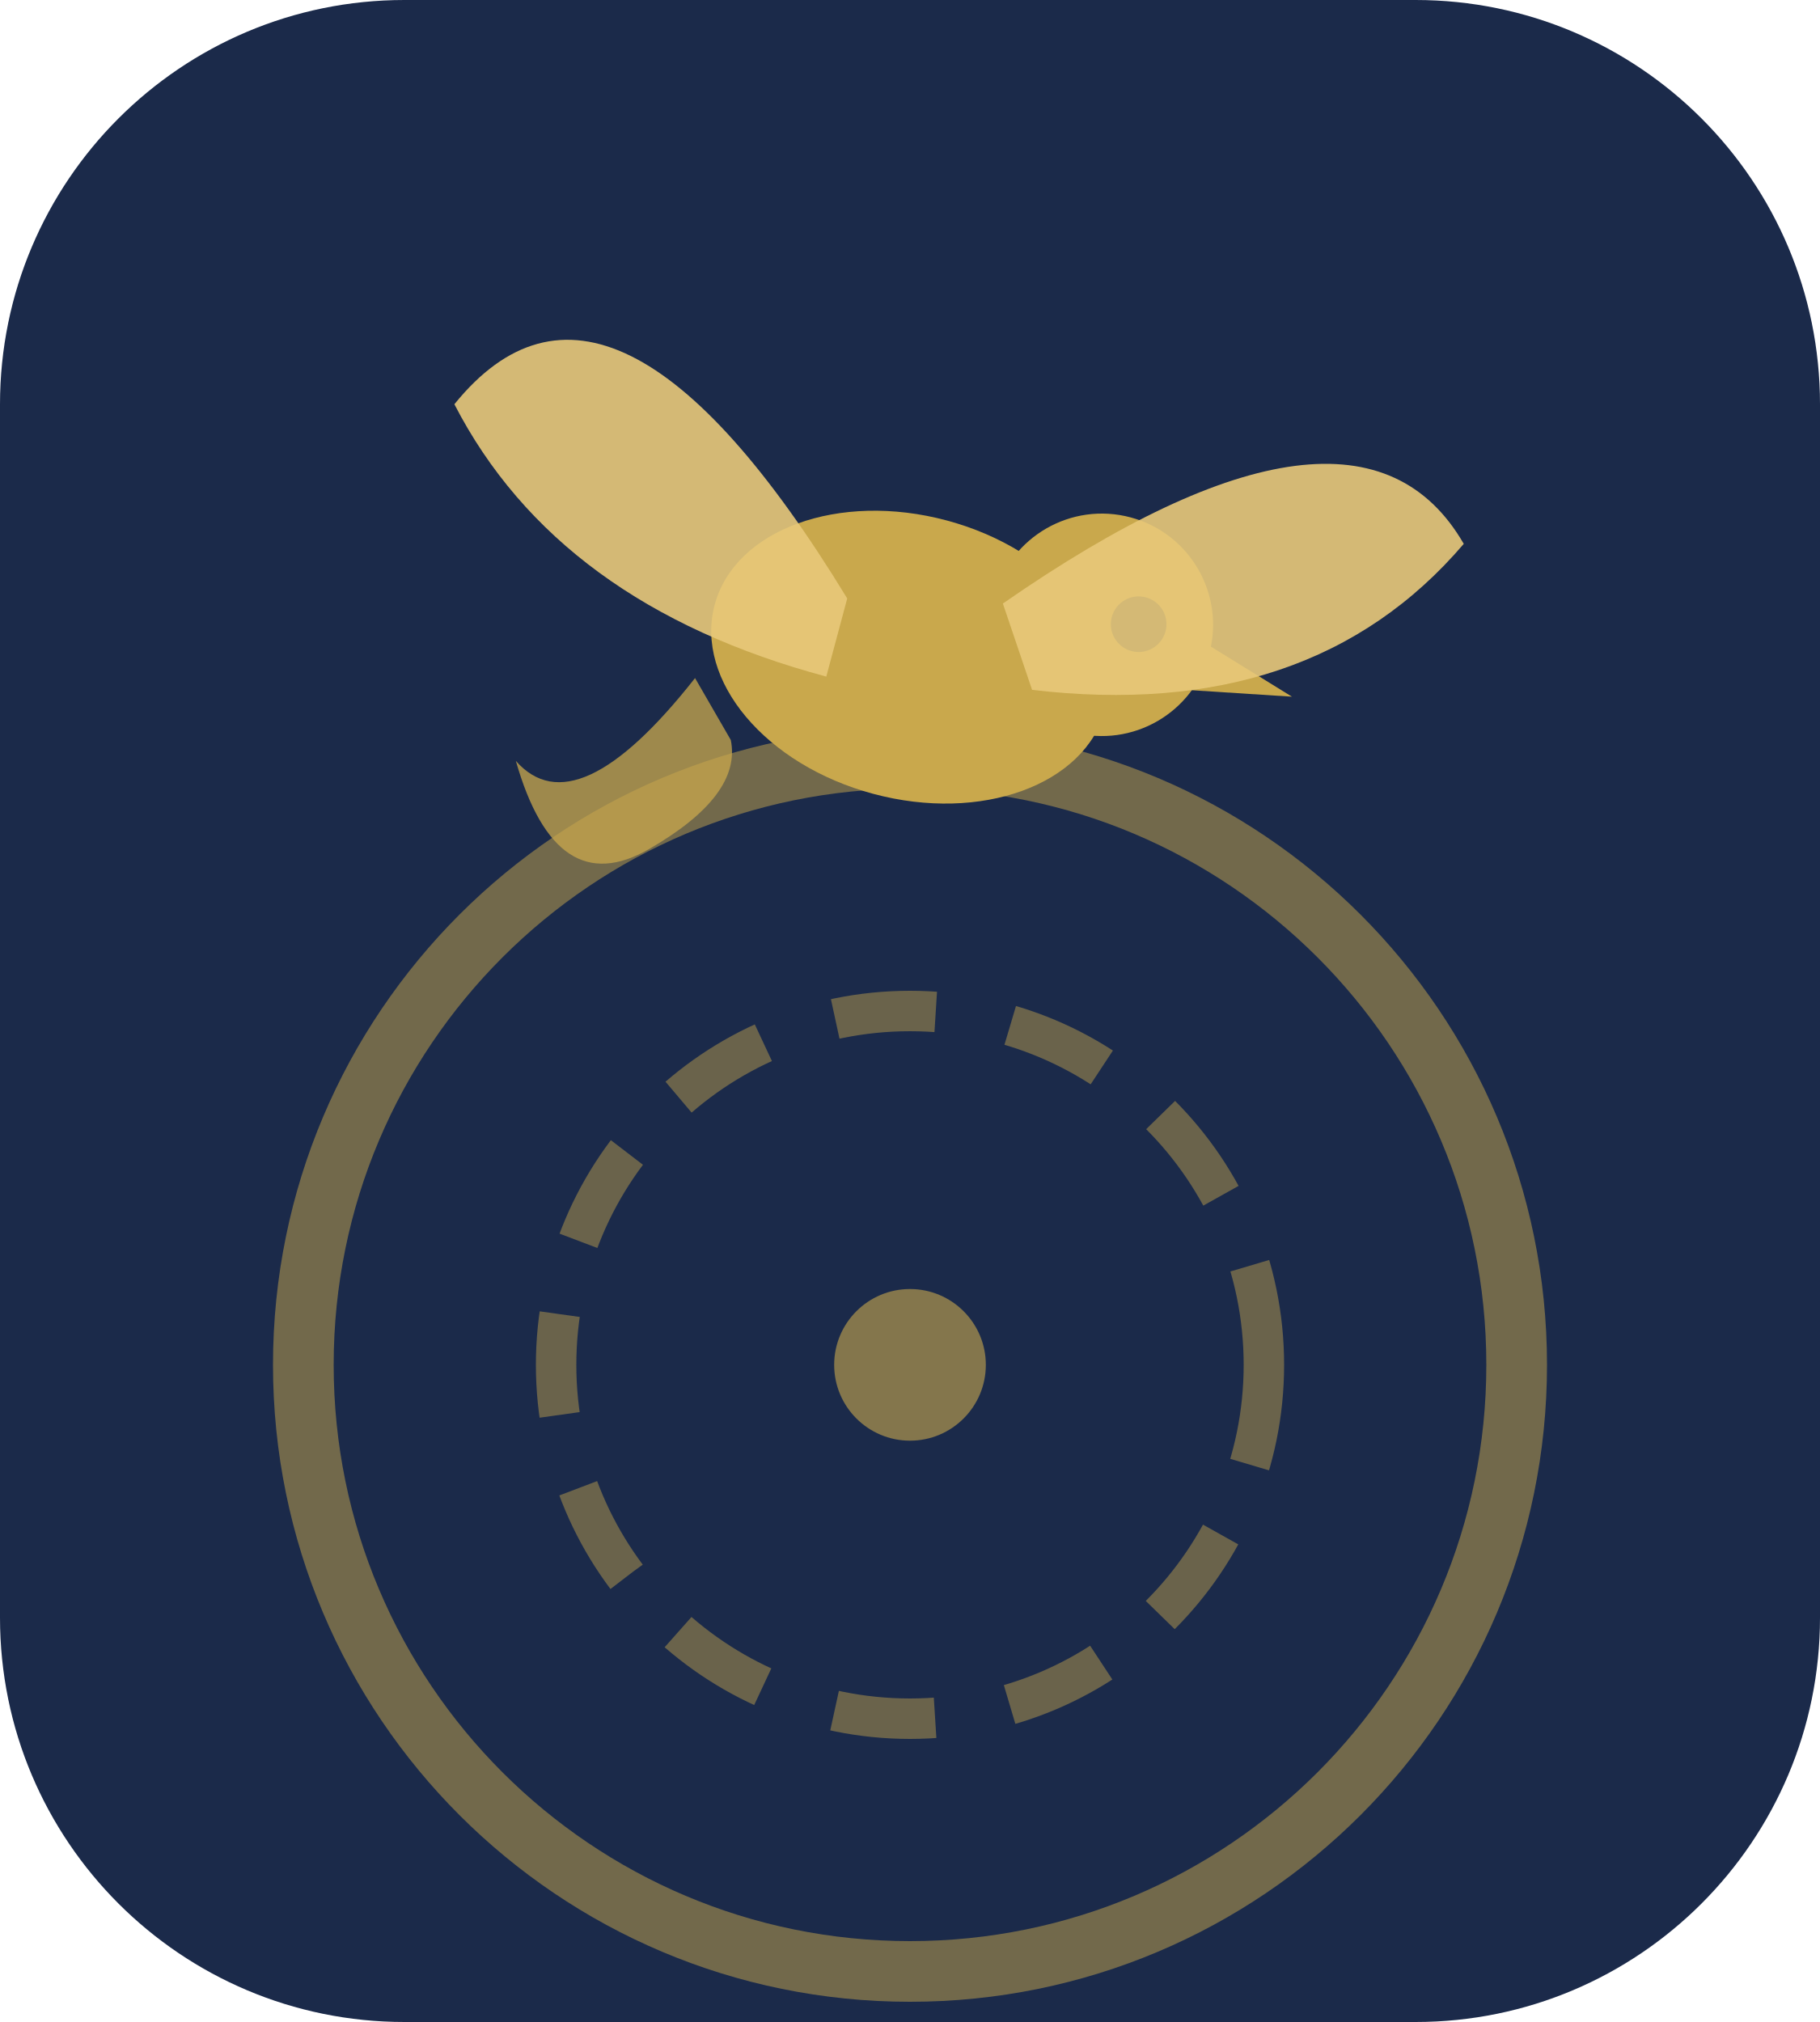
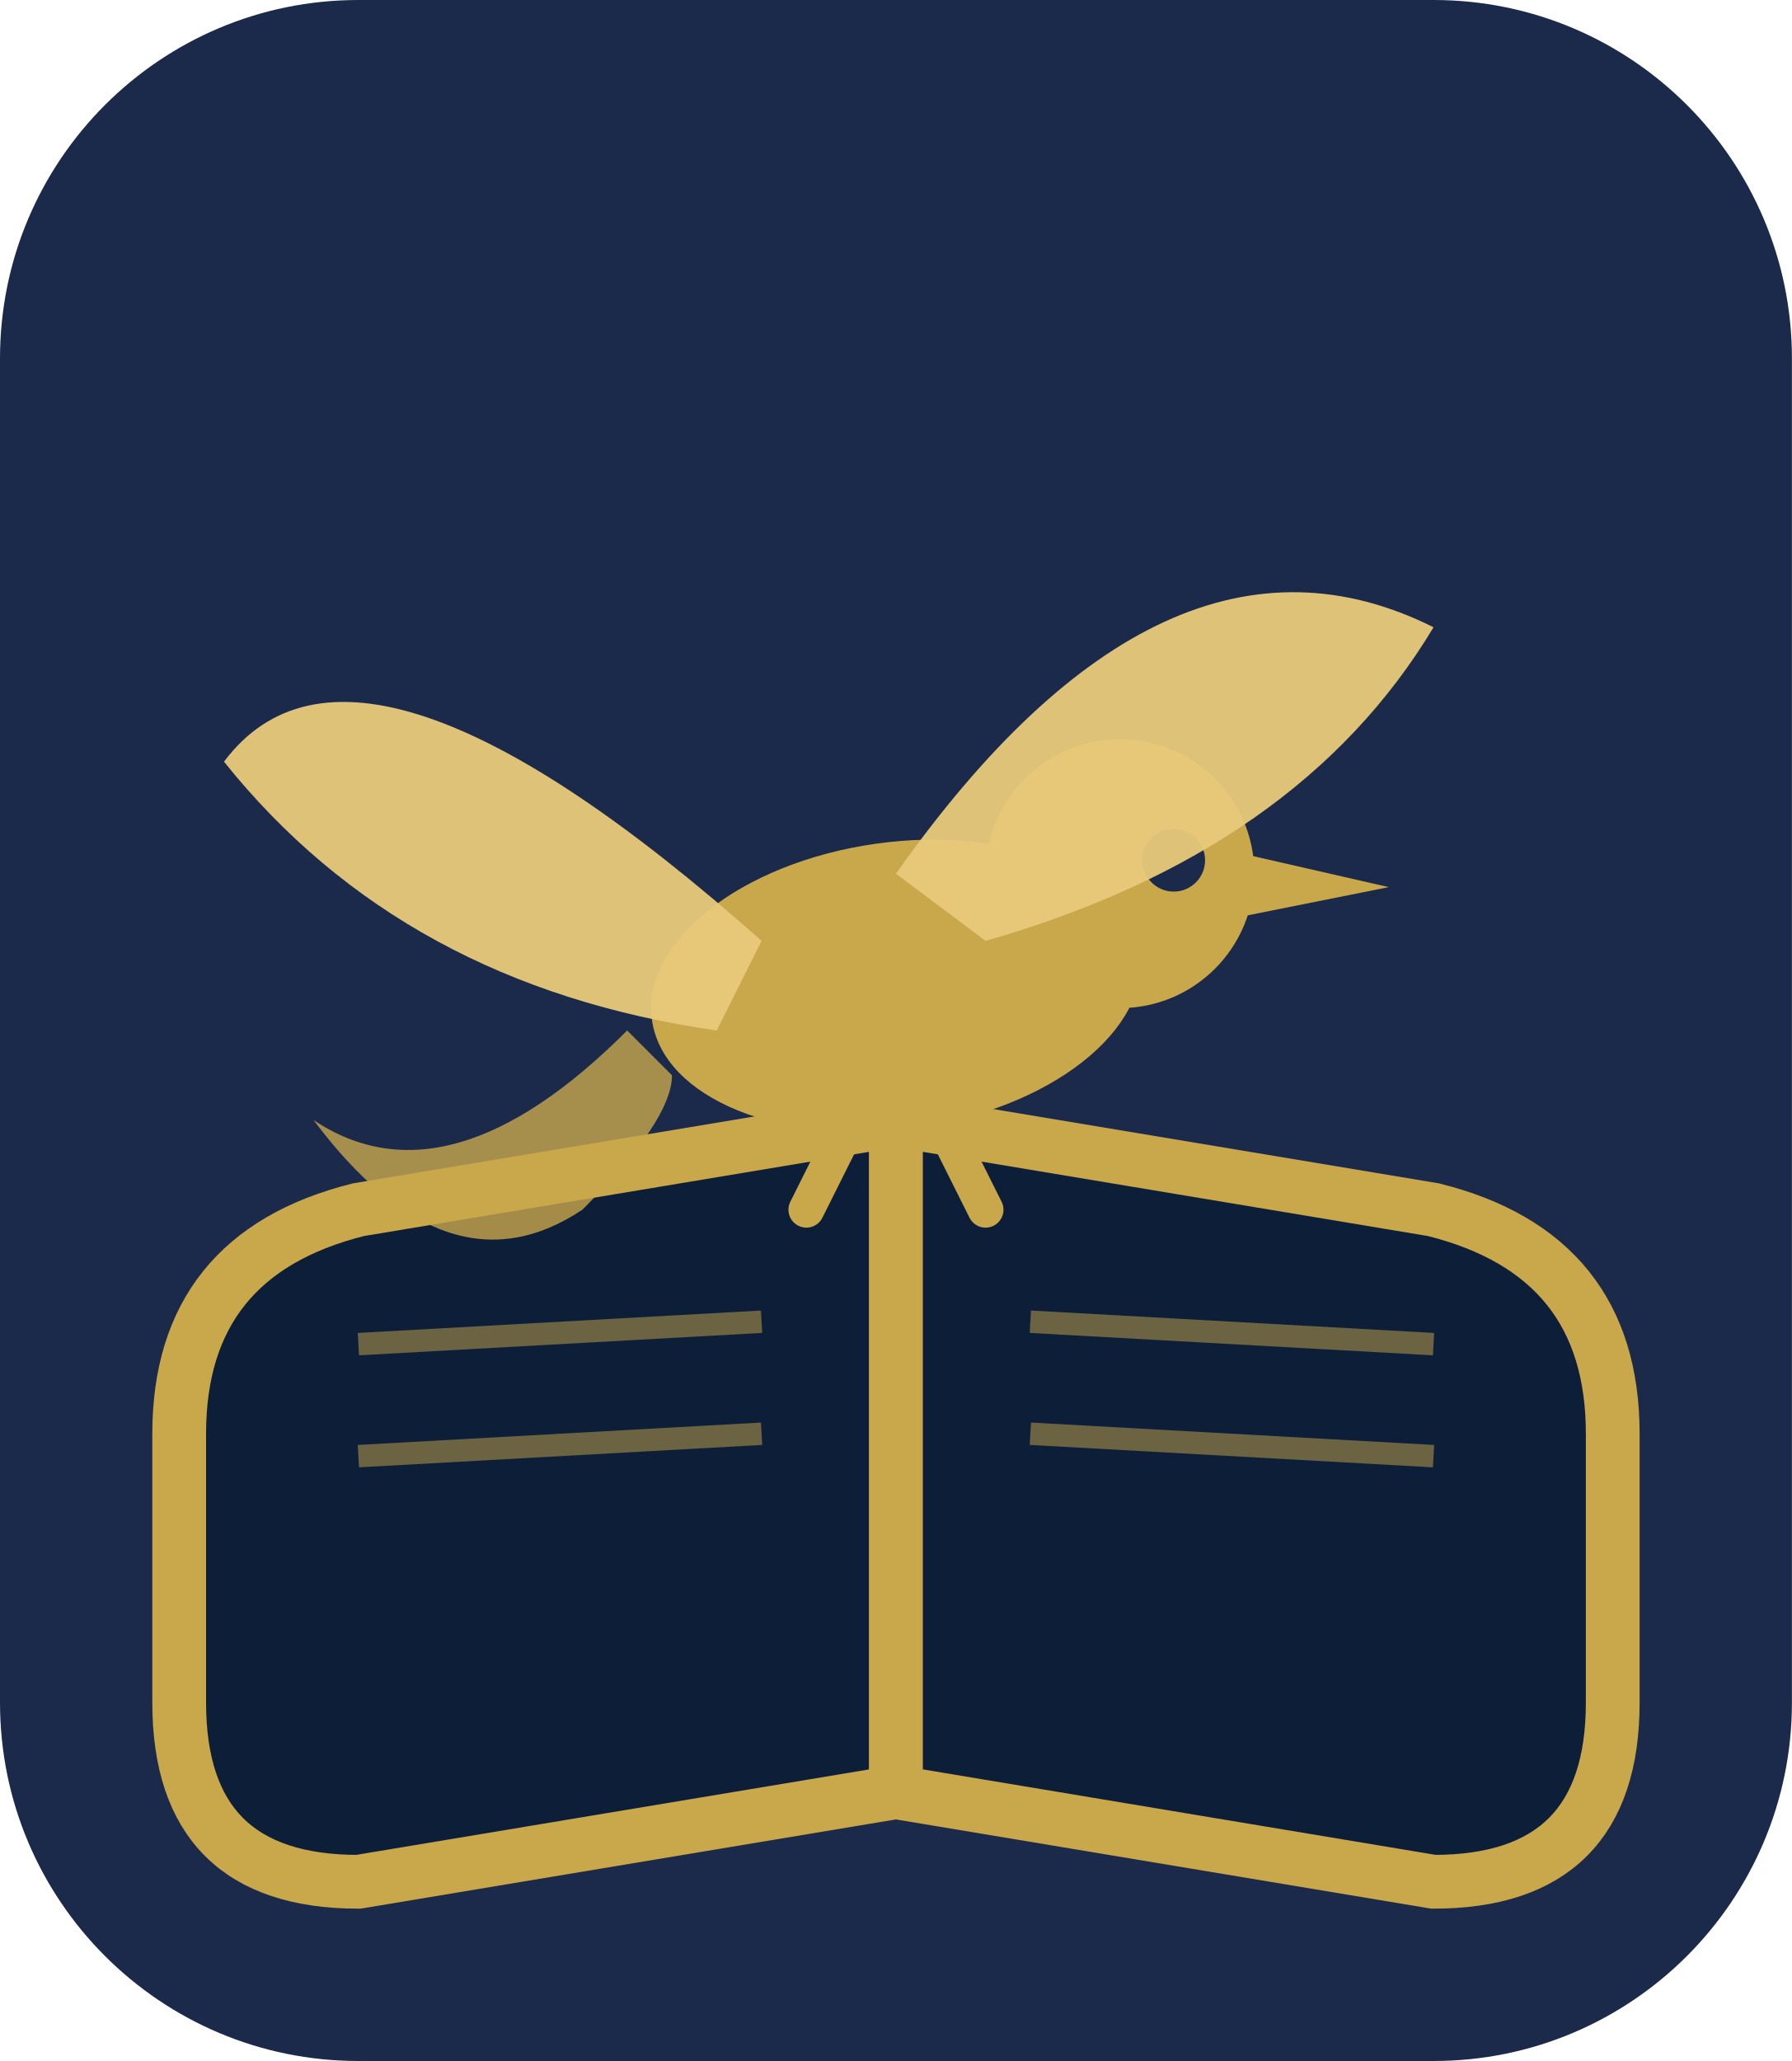
- <svg xmlns="http://www.w3.org/2000/svg" viewBox="0 0 36 40" width="36" height="40">
-   <rect width="36" height="40" rx="8" fill="#1B2A4A" />
-   <circle cx="18" cy="27" r="12" stroke="#C9A84C" stroke-width="1.2" fill="none" opacity="0.5" />
-   <circle cx="18" cy="27" r="7" stroke="#C9A84C" stroke-width="0.8" stroke-dasharray="2 1.5" fill="none" opacity="0.45" />
-   <g transform="translate(18,13) rotate(15)">
-     <ellipse cx="0" cy="0" rx="4" ry="2.8" fill="#C9A84C" />
-     <circle cx="3.5" cy="-1.6" r="2.2" fill="#C9A84C" />
-     <path d="M5.5 -1.8 L7.5 -1.2 L5.5 -0.8" fill="#C9A84C" />
-     <circle cx="4.2" cy="-1.8" r="0.55" fill="#1B2A4A" />
-     <path d="M-1.5 -0.8 Q-8 -7 -10 -2.5 Q-7 0.8 -1.5 0.8Z" fill="#E8C97A" opacity="0.9" />
-     <path d="M1.5 -1.5 Q7 -8 10 -5 Q8 -0.8 2.5 0Z" fill="#E8C97A" opacity="0.9" />
-     <path d="M-4 1.5 Q-5.5 5 -7 4 Q-5.5 6.5 -4 5 Q-2.5 3.5 -3 2.5Z" fill="#C9A84C" opacity="0.75" />
-   </g>
-   <circle cx="18" cy="27" r="1.5" fill="#C9A84C" opacity="0.6" />
+ <svg xmlns="http://www.w3.org/2000/svg" viewBox="0 0 40 46" width="40" height="46">
+   <rect width="40" height="46" rx="8" fill="#1B2A4A" />
+   <path d="M4 32 Q4 28 8 27 L20 25 L20 40 L8 42 Q4 42 4 38 Z" fill="#0d1f38" stroke="#C9A84C" stroke-width="1.2" />
+   <path d="M36 32 Q36 28 32 27 L20 25 L20 40 L32 42 Q36 42 36 38 Z" fill="#0d1f38" stroke="#C9A84C" stroke-width="1.2" />
+   <line x1="20" y1="25" x2="20" y2="40" stroke="#C9A84C" stroke-width="1" />
+   <line x1="8" y1="30" x2="17" y2="29.5" stroke="#C9A84C" stroke-width="0.5" opacity="0.5" />
+   <line x1="8" y1="32.5" x2="17" y2="32" stroke="#C9A84C" stroke-width="0.5" opacity="0.5" />
+   <line x1="23" y1="29.5" x2="32" y2="30" stroke="#C9A84C" stroke-width="0.5" opacity="0.5" />
+   <line x1="23" y1="32" x2="32" y2="32.5" stroke="#C9A84C" stroke-width="0.5" opacity="0.5" />
+   <ellipse cx="20" cy="22" rx="5.5" ry="3.2" fill="#C9A84C" transform="rotate(-8 20 22)" />
+   <circle cx="25" cy="19.5" r="3" fill="#C9A84C" />
+   <path d="M27.5 19 L31 19.8 L27.5 20.5" fill="#C9A84C" />
+   <circle cx="26.2" cy="19.2" r="0.7" fill="#1B2A4A" />
+   <path d="M17 21 Q8 13 5 17 Q9 22 16 23 Z" fill="#E8C97A" opacity="0.95" />
+   <path d="M20 19.5 Q26 11 32 14 Q29 19 22 21 Z" fill="#E8C97A" opacity="0.95" />
+   <path d="M14 23 Q10 27 7 25 Q10 29 13 27 Q15 25 15 24 Z" fill="#C9A84C" opacity="0.8" />
+   <line x1="19" y1="25" x2="18" y2="27" stroke="#C9A84C" stroke-width="0.8" stroke-linecap="round" />
+   <line x1="21" y1="25" x2="22" y2="27" stroke="#C9A84C" stroke-width="0.8" stroke-linecap="round" />
</svg>
